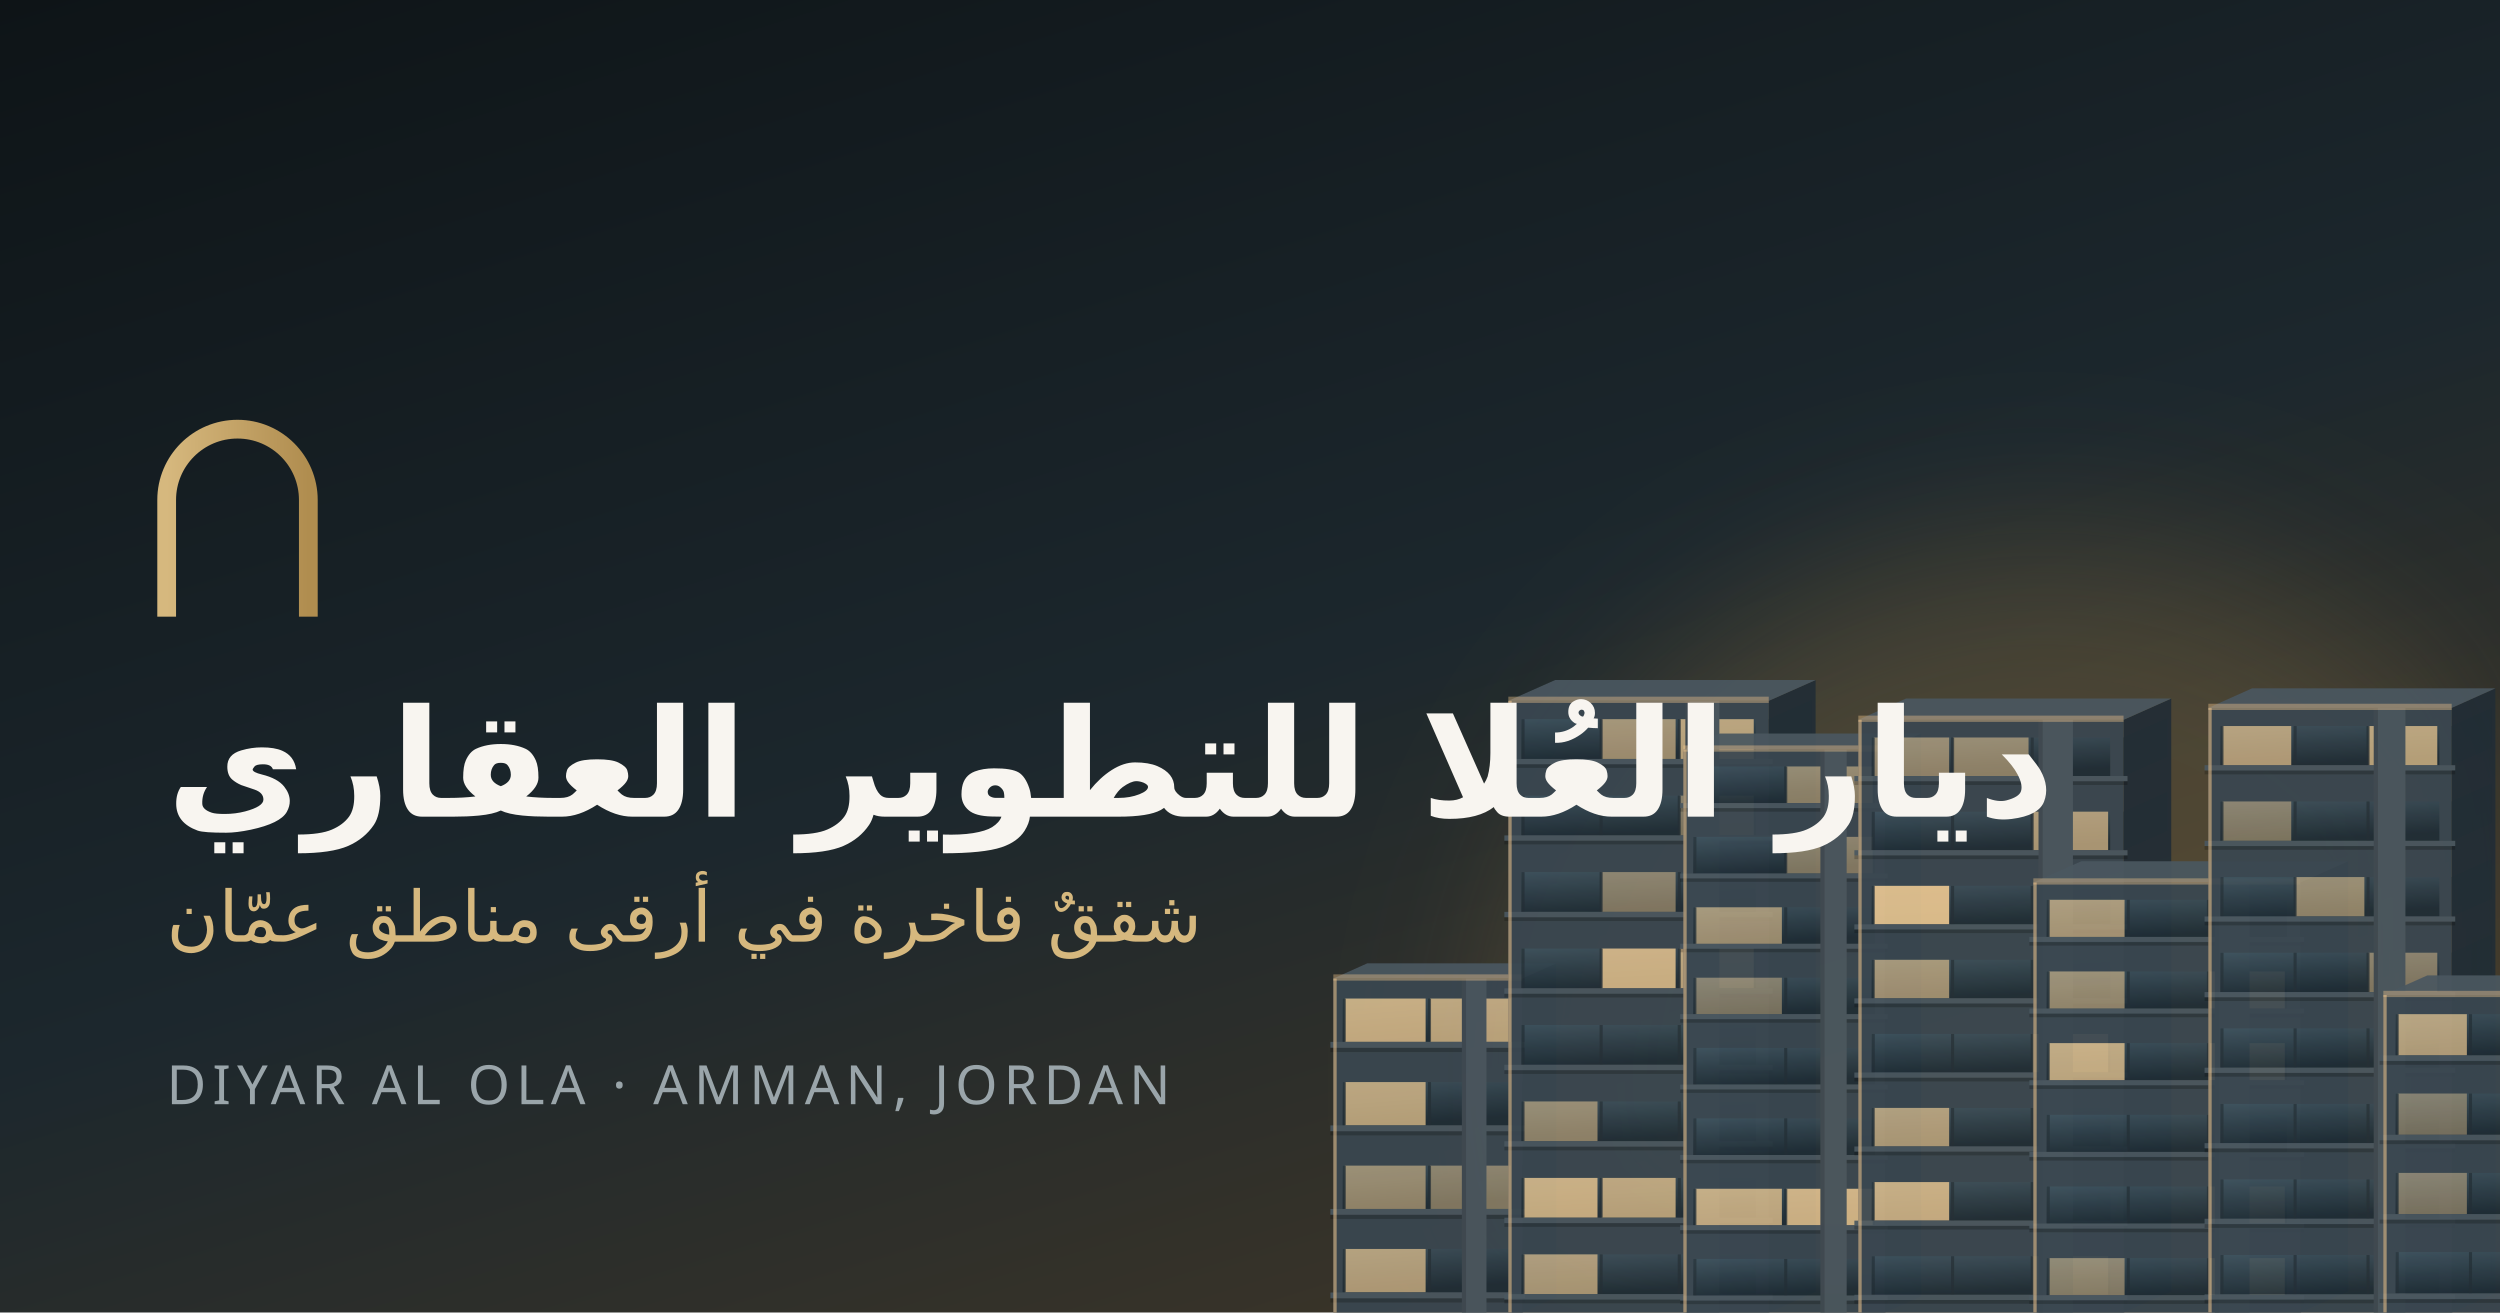
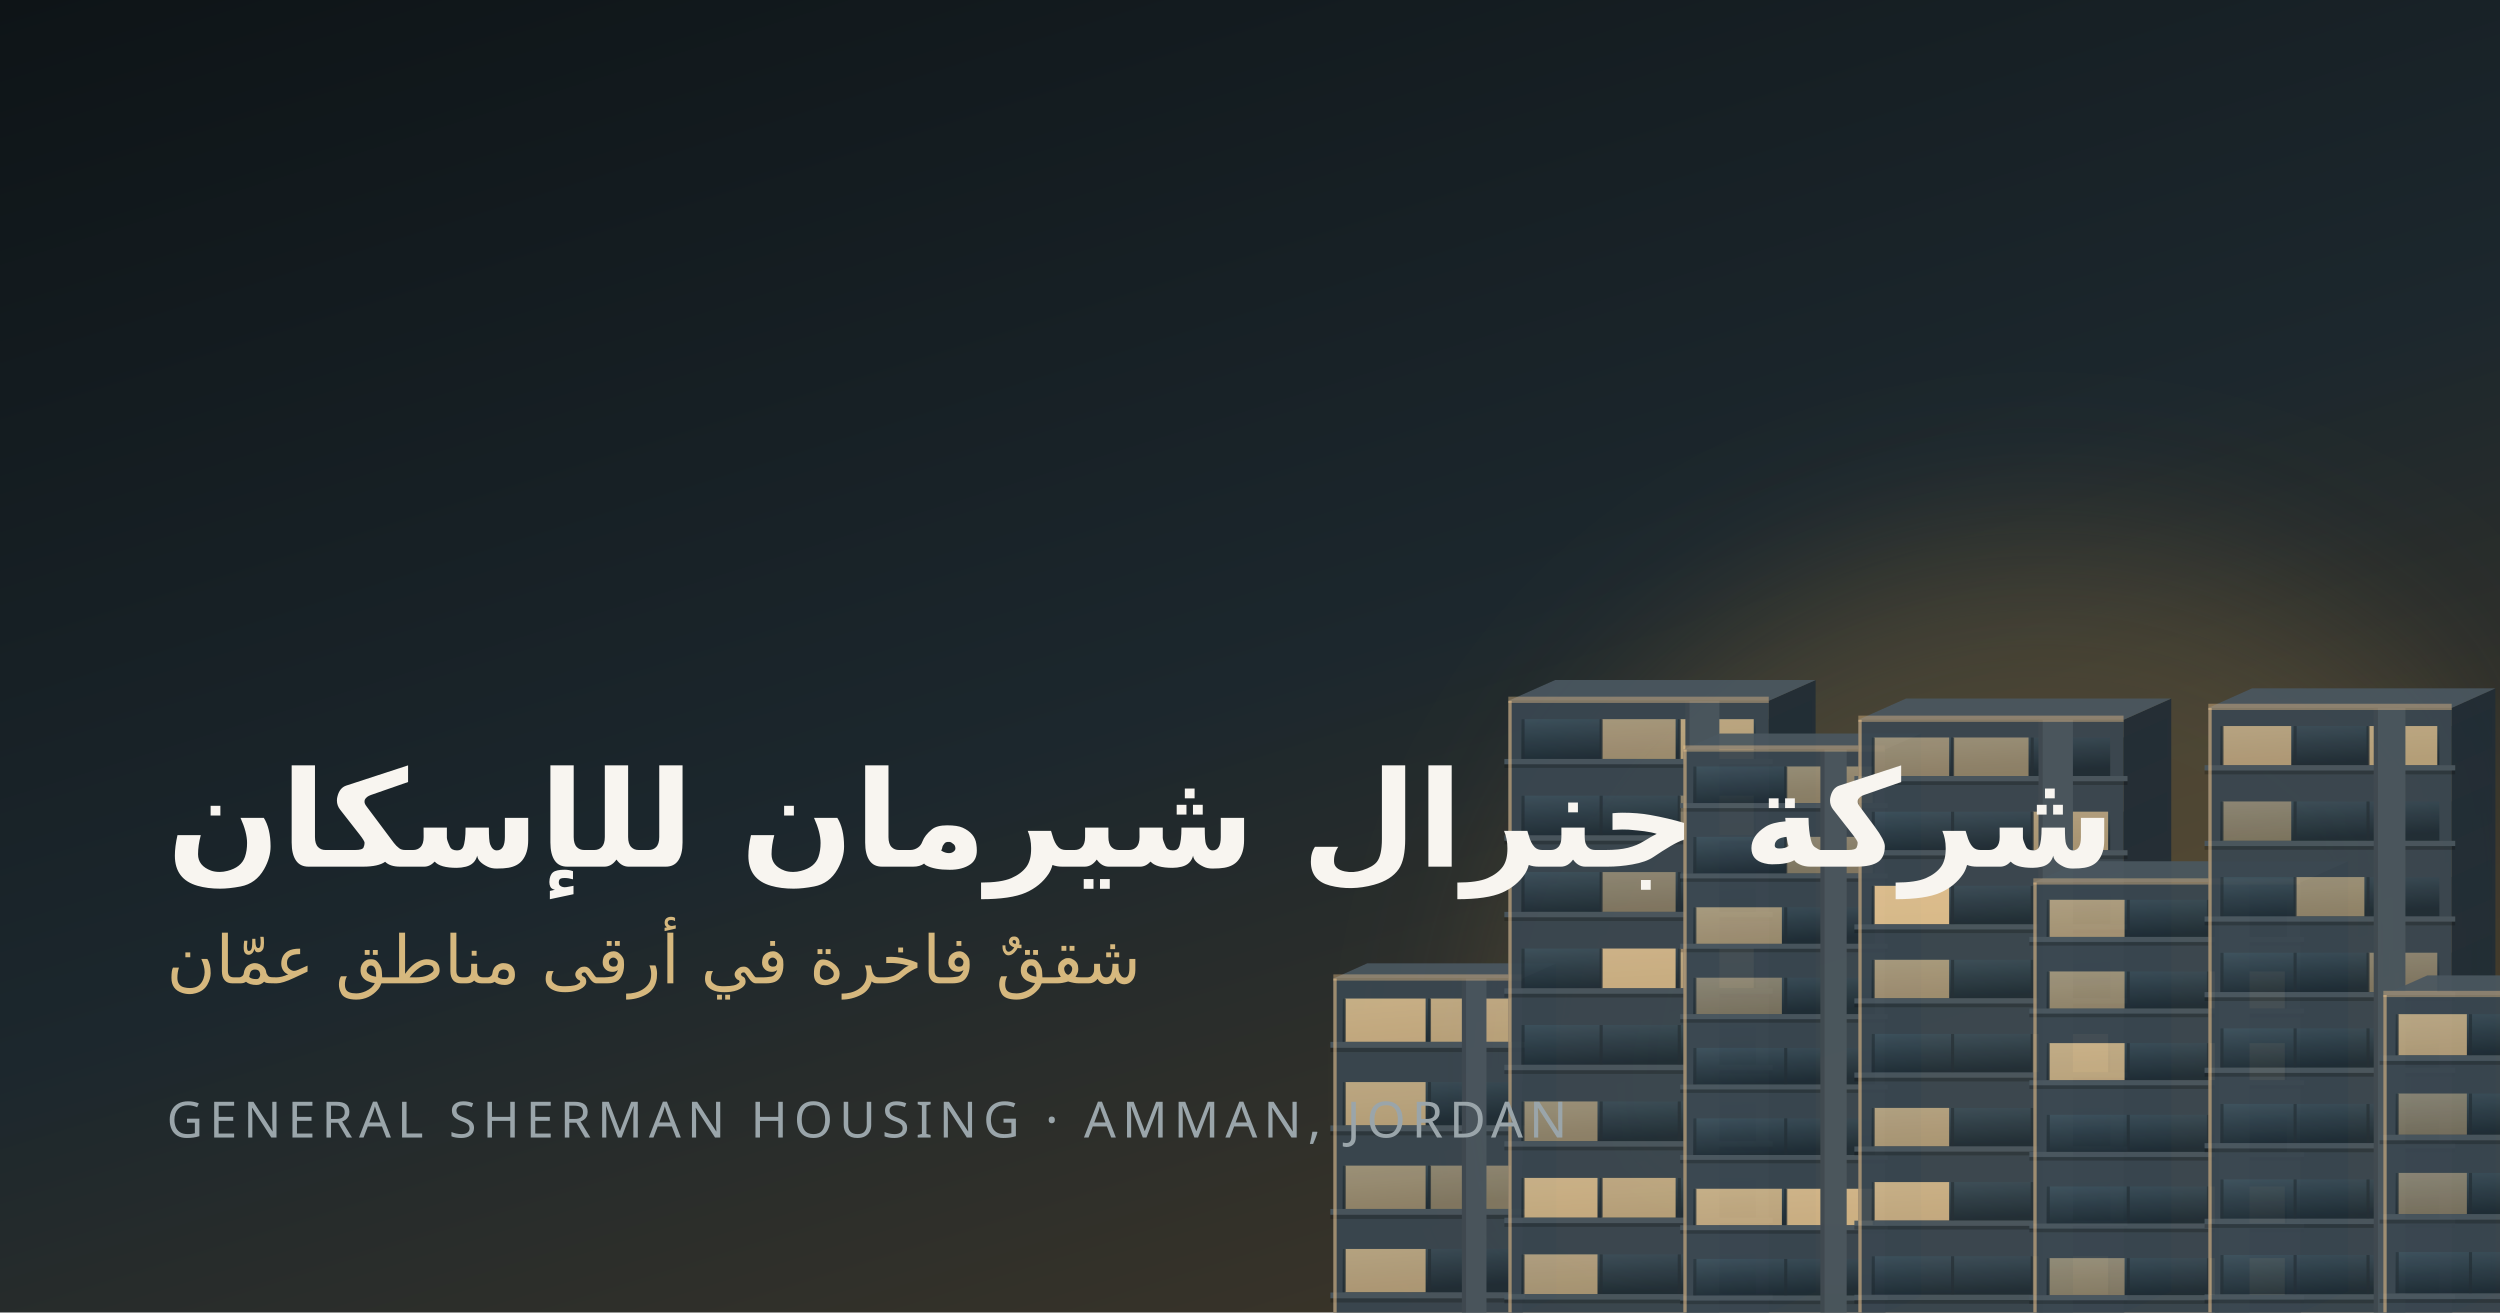
<svg xmlns="http://www.w3.org/2000/svg" viewBox="0 0 1200 630" width="1200" height="630">
  <defs>
    <linearGradient id="bg" x1="0" y1="0" x2="0.6" y2="1">
      <stop offset="0" stop-color="#0E1417" />
      <stop offset="0.6" stop-color="#1C272D" />
      <stop offset="1" stop-color="#3A3428" />
    </linearGradient>
-     <linearGradient id="br" x1="0" y1="0" x2="1" y2="0">
-       <stop offset="0" stop-color="#D6B87E" />
-       <stop offset="1" stop-color="#B08D4F" />
+     <linearGradient id="glass" x1="0" y1="0" x2="0.3" y2="1">
+       <stop offset="0" stop-color="#3E525E" />
+       <stop offset="1" stop-color="#1E2C35" />
    </linearGradient>
    <filter id="soft" x="-30%" y="-30%" width="160%" height="160%">
      <feGaussianBlur stdDeviation="40" />
    </filter>
+     <filter id="grain" x="0" y="0" width="100%" height="100%">
+       <feTurbulence type="fractalNoise" baseFrequency="0.9" numOctaves="3" seed="7" />
+       <feColorMatrix type="saturate" values="0" />
+     </filter>
  </defs>
  <rect width="1200" height="630" fill="url(#bg)" />
  <circle cx="980" cy="520" r="260" fill="#B08D4F" opacity="0.25" filter="url(#soft)" />
-   <linearGradient id="glass" x1="0" y1="0" x2="0.3" y2="1">
-     <stop offset="0" stop-color="#3E525E" />
-     <stop offset="1" stop-color="#1E2C35" />
-   </linearGradient>
  <g opacity="0.92">
    <polygon points="730.7,469.7 747.0,462.4 747.0,622.7 730.7,630.0" fill="#222D35" />
    <polygon points="640.0,469.7 656.3,462.4 747.0,462.4 730.7,469.7" fill="#4A5760" />
    <rect x="640.0" y="469.7" width="90.7" height="160.3" fill="#3A4750" />
    <rect x="644.5" y="479.3" width="81.6" height="20.8" fill="url(#glass)" />
    <rect x="645.5" y="479.3" width="38.8" height="20.8" fill="#FFD79B" opacity="0.77" />
    <rect x="644.5" y="479.3" width="1.5" height="20.8" fill="#222D35" opacity="0.7" />
    <rect x="686.4" y="479.3" width="38.8" height="20.8" fill="#FFD79B" opacity="0.73" />
    <rect x="685.4" y="479.3" width="1.5" height="20.8" fill="#222D35" opacity="0.7" />
    <polygon points="730.7,479.3 745.7,472.6 745.7,493.5 730.7,500.1" fill="#1E2C35" opacity="0.85" />
    <rect x="638.6" y="500.1" width="93.4" height="2.8" fill="#4A5760" />
    <rect x="638.6" y="503.0" width="93.4" height="2.0" fill="#000" opacity="0.22" />
    <rect x="644.5" y="519.4" width="81.6" height="20.8" fill="url(#glass)" />
    <rect x="645.5" y="519.4" width="38.8" height="20.8" fill="#FFD79B" opacity="0.71" />
    <rect x="644.5" y="519.4" width="1.5" height="20.8" fill="#222D35" opacity="0.7" />
    <rect x="685.4" y="519.4" width="1.5" height="20.8" fill="#222D35" opacity="0.7" />
    <polygon points="730.7,519.4 745.7,512.7 745.7,533.5 730.7,540.2" fill="#1E2C35" opacity="0.85" />
    <rect x="638.6" y="540.2" width="93.4" height="2.8" fill="#4A5760" />
    <rect x="638.6" y="543.0" width="93.4" height="2.0" fill="#000" opacity="0.22" />
    <rect x="644.5" y="559.5" width="81.6" height="20.8" fill="url(#glass)" />
    <rect x="645.5" y="559.5" width="38.8" height="20.8" fill="#FFD79B" opacity="0.53" />
    <rect x="644.5" y="559.5" width="1.5" height="20.8" fill="#222D35" opacity="0.7" />
    <rect x="686.4" y="559.5" width="38.8" height="20.8" fill="#FFD79B" opacity="0.46" />
    <rect x="685.4" y="559.5" width="1.5" height="20.8" fill="#222D35" opacity="0.7" />
    <polygon points="730.7,559.5 745.7,552.8 745.7,573.6 730.7,580.3" fill="#1E2C35" opacity="0.85" />
    <rect x="638.6" y="580.3" width="93.4" height="2.8" fill="#4A5760" />
    <rect x="638.6" y="583.1" width="93.4" height="2.0" fill="#000" opacity="0.22" />
    <rect x="644.5" y="599.5" width="81.6" height="20.8" fill="url(#glass)" />
    <rect x="645.5" y="599.5" width="38.8" height="20.8" fill="#FFD79B" opacity="0.67" />
    <rect x="644.5" y="599.5" width="1.5" height="20.8" fill="#222D35" opacity="0.7" />
    <rect x="685.4" y="599.5" width="1.5" height="20.8" fill="#222D35" opacity="0.7" />
    <polygon points="730.7,599.5 745.7,592.9 745.7,613.7 730.7,620.4" fill="#1E2C35" opacity="0.85" />
    <rect x="638.6" y="620.4" width="93.4" height="2.8" fill="#4A5760" />
    <rect x="638.6" y="623.2" width="93.4" height="2.0" fill="#000" opacity="0.22" />
    <rect x="701.7" y="469.7" width="11.8" height="160.3" fill="#4A5760" />
    <rect x="701.7" y="469.7" width="2" height="160.3" fill="#000" opacity="0.15" />
    <rect x="640.0" y="469.7" width="1.6" height="160.3" fill="#FFCF92" opacity="0.55" />
    <rect x="640.0" y="467.7" width="90.7" height="3" fill="#FFCF92" opacity="0.4" />
  </g>
  <g opacity="0.92">
    <polygon points="849.0,336.4 871.5,326.4 871.5,620.0 849.0,630.0" fill="#222D35" />
    <polygon points="724.0,336.4 746.5,326.4 871.5,326.4 849.0,336.4" fill="#4A5760" />
    <rect x="724.0" y="336.4" width="125.0" height="293.6" fill="#3A4750" />
    <rect x="730.3" y="345.2" width="112.5" height="19.1" fill="url(#glass)" />
    <rect x="730.3" y="345.2" width="1.5" height="19.1" fill="#222D35" opacity="0.7" />
    <rect x="768.8" y="345.2" width="35.5" height="19.1" fill="#FFD79B" opacity="0.59" />
    <rect x="767.8" y="345.2" width="1.5" height="19.1" fill="#222D35" opacity="0.7" />
    <rect x="806.3" y="345.2" width="35.5" height="19.1" fill="#FFD79B" opacity="0.71" />
    <rect x="805.3" y="345.2" width="1.5" height="19.1" fill="#222D35" opacity="0.7" />
    <polygon points="849.0,345.2 869.7,336.0 869.7,355.1 849.0,364.3" fill="#1E2C35" opacity="0.85" />
    <rect x="722.1" y="364.3" width="128.8" height="2.6" fill="#4A5760" />
    <rect x="722.1" y="366.8" width="128.8" height="1.8" fill="#000" opacity="0.22" />
    <rect x="730.3" y="381.9" width="112.5" height="19.1" fill="url(#glass)" />
    <rect x="730.3" y="381.9" width="1.5" height="19.1" fill="#222D35" opacity="0.7" />
    <rect x="767.8" y="381.9" width="1.5" height="19.1" fill="#222D35" opacity="0.7" />
    <rect x="806.3" y="381.9" width="35.5" height="19.1" fill="#FFD79B" opacity="0.43" />
    <rect x="805.3" y="381.9" width="1.5" height="19.1" fill="#222D35" opacity="0.7" />
    <polygon points="849.0,381.9 869.7,372.7 869.7,391.8 849.0,401.0" fill="#1E2C35" opacity="0.85" />
    <rect x="722.1" y="401.0" width="128.8" height="2.6" fill="#4A5760" />
    <rect x="722.1" y="403.5" width="128.8" height="1.8" fill="#000" opacity="0.22" />
    <rect x="730.3" y="418.6" width="112.5" height="19.1" fill="url(#glass)" />
    <rect x="730.3" y="418.6" width="1.5" height="19.1" fill="#222D35" opacity="0.7" />
    <rect x="768.8" y="418.6" width="35.5" height="19.1" fill="#FFD79B" opacity="0.45" />
    <rect x="767.8" y="418.6" width="1.5" height="19.1" fill="#222D35" opacity="0.7" />
    <rect x="805.3" y="418.6" width="1.5" height="19.1" fill="#222D35" opacity="0.7" />
    <polygon points="849.0,418.6 869.7,409.4 869.7,428.5 849.0,437.7" fill="#1E2C35" opacity="0.85" />
    <rect x="722.1" y="437.7" width="128.8" height="2.6" fill="#4A5760" />
    <rect x="722.1" y="440.3" width="128.8" height="1.8" fill="#000" opacity="0.22" />
    <rect x="730.3" y="455.3" width="112.5" height="19.1" fill="url(#glass)" />
    <rect x="730.3" y="455.3" width="1.5" height="19.1" fill="#222D35" opacity="0.7" />
    <rect x="768.8" y="455.3" width="35.5" height="19.1" fill="#FFD79B" opacity="0.80" />
    <rect x="767.8" y="455.3" width="1.5" height="19.1" fill="#222D35" opacity="0.7" />
    <rect x="806.3" y="455.3" width="35.5" height="19.1" fill="#FFD79B" opacity="0.71" />
    <rect x="805.3" y="455.3" width="1.5" height="19.1" fill="#222D35" opacity="0.7" />
    <polygon points="849.0,455.3 869.7,446.1 869.7,465.2 849.0,474.4" fill="#1E2C35" opacity="0.85" />
    <rect x="722.1" y="474.4" width="128.8" height="2.6" fill="#4A5760" />
    <rect x="722.1" y="477.0" width="128.8" height="1.8" fill="#000" opacity="0.22" />
    <rect x="730.3" y="492.0" width="112.5" height="19.1" fill="url(#glass)" />
    <rect x="730.3" y="492.0" width="1.5" height="19.1" fill="#222D35" opacity="0.7" />
    <rect x="767.8" y="492.0" width="1.5" height="19.1" fill="#222D35" opacity="0.7" />
    <rect x="805.3" y="492.0" width="1.5" height="19.1" fill="#222D35" opacity="0.7" />
    <polygon points="849.0,492.0 869.7,482.8 869.7,501.9 849.0,511.1" fill="#1E2C35" opacity="0.85" />
    <rect x="722.1" y="511.1" width="128.8" height="2.6" fill="#4A5760" />
    <rect x="722.1" y="513.7" width="128.8" height="1.8" fill="#000" opacity="0.22" />
    <rect x="730.3" y="528.7" width="112.5" height="19.1" fill="url(#glass)" />
    <rect x="731.3" y="528.7" width="35.5" height="19.1" fill="#FFD79B" opacity="0.51" />
    <rect x="730.3" y="528.7" width="1.5" height="19.1" fill="#222D35" opacity="0.7" />
    <rect x="767.8" y="528.7" width="1.5" height="19.1" fill="#222D35" opacity="0.7" />
    <rect x="805.3" y="528.7" width="1.5" height="19.1" fill="#222D35" opacity="0.7" />
    <polygon points="849.0,528.7 869.7,519.5 869.7,538.6 849.0,547.8" fill="#1E2C35" opacity="0.85" />
    <rect x="722.1" y="547.8" width="128.8" height="2.6" fill="#4A5760" />
    <rect x="722.1" y="550.4" width="128.8" height="1.8" fill="#000" opacity="0.22" />
    <rect x="730.3" y="565.4" width="112.5" height="19.1" fill="url(#glass)" />
    <rect x="731.3" y="565.4" width="35.5" height="19.1" fill="#FFD79B" opacity="0.78" />
    <rect x="730.3" y="565.4" width="1.5" height="19.1" fill="#222D35" opacity="0.7" />
    <rect x="768.8" y="565.4" width="35.5" height="19.1" fill="#FFD79B" opacity="0.71" />
    <rect x="767.8" y="565.4" width="1.5" height="19.1" fill="#222D35" opacity="0.7" />
    <rect x="805.3" y="565.4" width="1.5" height="19.1" fill="#222D35" opacity="0.7" />
    <polygon points="849.0,565.4 869.7,556.2 869.7,575.3 849.0,584.5" fill="#1E2C35" opacity="0.85" />
    <rect x="722.1" y="584.5" width="128.8" height="2.6" fill="#4A5760" />
    <rect x="722.1" y="587.1" width="128.8" height="1.8" fill="#000" opacity="0.22" />
    <rect x="730.3" y="602.1" width="112.5" height="19.1" fill="url(#glass)" />
    <rect x="731.3" y="602.1" width="35.5" height="19.1" fill="#FFD79B" opacity="0.64" />
    <rect x="730.3" y="602.1" width="1.5" height="19.1" fill="#222D35" opacity="0.7" />
    <rect x="767.8" y="602.1" width="1.5" height="19.1" fill="#222D35" opacity="0.7" />
    <rect x="805.3" y="602.1" width="1.5" height="19.1" fill="#222D35" opacity="0.7" />
    <polygon points="849.0,602.1 869.7,592.9 869.7,612.0 849.0,621.2" fill="#1E2C35" opacity="0.85" />
    <rect x="722.1" y="621.2" width="128.8" height="2.6" fill="#4A5760" />
    <rect x="722.1" y="623.8" width="128.8" height="1.8" fill="#000" opacity="0.22" />
    <rect x="809.0" y="336.4" width="16.3" height="293.6" fill="#4A5760" />
    <rect x="809.0" y="336.4" width="2" height="293.6" fill="#000" opacity="0.15" />
    <rect x="724.0" y="336.4" width="1.6" height="293.6" fill="#FFCF92" opacity="0.55" />
    <rect x="724.0" y="334.4" width="125.0" height="3" fill="#FFCF92" opacity="0.4" />
  </g>
  <g opacity="0.92">
    <polygon points="904.7,359.8 922.1,352.1 922.1,622.3 904.7,630.0" fill="#222D35" />
    <polygon points="808.0,359.8 825.4,352.1 922.1,352.1 904.7,359.8" fill="#4A5760" />
    <rect x="808.0" y="359.8" width="96.7" height="270.2" fill="#3A4750" />
    <rect x="812.8" y="367.9" width="87.1" height="17.6" fill="url(#glass)" />
    <rect x="812.8" y="367.9" width="1.5" height="17.6" fill="#222D35" opacity="0.7" />
    <rect x="857.4" y="367.9" width="41.5" height="17.6" fill="#FFD79B" opacity="0.51" />
    <rect x="856.4" y="367.9" width="1.5" height="17.6" fill="#222D35" opacity="0.7" />
    <polygon points="904.7,367.9 920.7,360.8 920.7,378.4 904.7,385.5" fill="#1E2C35" opacity="0.85" />
    <rect x="806.5" y="385.5" width="99.6" height="2.4" fill="#4A5760" />
    <rect x="806.5" y="387.9" width="99.6" height="1.7" fill="#000" opacity="0.22" />
    <rect x="812.8" y="401.7" width="87.1" height="17.6" fill="url(#glass)" />
    <rect x="812.8" y="401.7" width="1.5" height="17.6" fill="#222D35" opacity="0.7" />
    <rect x="857.4" y="401.7" width="41.5" height="17.6" fill="#FFD79B" opacity="0.46" />
    <rect x="856.4" y="401.7" width="1.5" height="17.6" fill="#222D35" opacity="0.7" />
    <polygon points="904.7,401.7 920.7,394.6 920.7,412.2 904.7,419.3" fill="#1E2C35" opacity="0.85" />
    <rect x="806.5" y="419.3" width="99.6" height="2.4" fill="#4A5760" />
    <rect x="806.5" y="421.6" width="99.6" height="1.7" fill="#000" opacity="0.22" />
    <rect x="812.8" y="435.5" width="87.1" height="17.6" fill="url(#glass)" />
    <rect x="813.8" y="435.5" width="41.5" height="17.6" fill="#FFD79B" opacity="0.58" />
    <rect x="812.8" y="435.5" width="1.5" height="17.6" fill="#222D35" opacity="0.7" />
    <rect x="856.4" y="435.5" width="1.5" height="17.6" fill="#222D35" opacity="0.7" />
    <polygon points="904.7,435.5 920.7,428.4 920.7,445.9 904.7,453.0" fill="#1E2C35" opacity="0.85" />
    <rect x="806.5" y="453.0" width="99.6" height="2.4" fill="#4A5760" />
    <rect x="806.5" y="455.4" width="99.6" height="1.7" fill="#000" opacity="0.22" />
    <rect x="812.8" y="469.3" width="87.1" height="17.6" fill="url(#glass)" />
    <rect x="813.8" y="469.3" width="41.5" height="17.6" fill="#FFD79B" opacity="0.42" />
    <rect x="812.8" y="469.3" width="1.5" height="17.6" fill="#222D35" opacity="0.7" />
    <rect x="856.4" y="469.3" width="1.5" height="17.6" fill="#222D35" opacity="0.7" />
    <polygon points="904.7,469.3 920.7,462.1 920.7,479.7 904.7,486.8" fill="#1E2C35" opacity="0.85" />
    <rect x="806.5" y="486.8" width="99.6" height="2.4" fill="#4A5760" />
    <rect x="806.5" y="489.2" width="99.6" height="1.7" fill="#000" opacity="0.22" />
    <rect x="812.8" y="503.0" width="87.1" height="17.6" fill="url(#glass)" />
    <rect x="812.8" y="503.0" width="1.5" height="17.6" fill="#222D35" opacity="0.7" />
    <rect x="856.4" y="503.0" width="1.5" height="17.6" fill="#222D35" opacity="0.7" />
    <polygon points="904.7,503.0 920.7,495.9 920.7,513.5 904.7,520.6" fill="#1E2C35" opacity="0.85" />
    <rect x="806.5" y="520.6" width="99.6" height="2.4" fill="#4A5760" />
    <rect x="806.5" y="522.9" width="99.6" height="1.7" fill="#000" opacity="0.22" />
    <rect x="812.8" y="536.8" width="87.1" height="17.6" fill="url(#glass)" />
    <rect x="812.8" y="536.8" width="1.5" height="17.6" fill="#222D35" opacity="0.7" />
    <rect x="856.4" y="536.8" width="1.5" height="17.6" fill="#222D35" opacity="0.7" />
    <polygon points="904.7,536.8 920.7,529.7 920.7,547.2 904.7,554.4" fill="#1E2C35" opacity="0.85" />
    <rect x="806.5" y="554.4" width="99.6" height="2.4" fill="#4A5760" />
    <rect x="806.5" y="556.7" width="99.6" height="1.7" fill="#000" opacity="0.22" />
    <rect x="812.8" y="570.6" width="87.1" height="17.6" fill="url(#glass)" />
    <rect x="813.8" y="570.6" width="41.5" height="17.6" fill="#FFD79B" opacity="0.75" />
    <rect x="812.8" y="570.6" width="1.5" height="17.6" fill="#222D35" opacity="0.7" />
    <rect x="857.4" y="570.6" width="41.5" height="17.6" fill="#FFD79B" opacity="0.82" />
    <rect x="856.4" y="570.6" width="1.5" height="17.6" fill="#222D35" opacity="0.7" />
    <polygon points="904.7,570.6 920.7,563.4 920.7,581.0 904.7,588.1" fill="#1E2C35" opacity="0.85" />
    <rect x="806.5" y="588.1" width="99.6" height="2.4" fill="#4A5760" />
    <rect x="806.5" y="590.5" width="99.6" height="1.7" fill="#000" opacity="0.22" />
    <rect x="812.8" y="604.3" width="87.1" height="17.6" fill="url(#glass)" />
    <rect x="812.8" y="604.3" width="1.5" height="17.6" fill="#222D35" opacity="0.7" />
    <rect x="856.4" y="604.3" width="1.5" height="17.6" fill="#222D35" opacity="0.7" />
    <polygon points="904.7,604.3 920.7,597.2 920.7,614.8 904.7,621.9" fill="#1E2C35" opacity="0.85" />
    <rect x="806.5" y="621.9" width="99.6" height="2.4" fill="#4A5760" />
    <rect x="806.5" y="624.3" width="99.6" height="1.7" fill="#000" opacity="0.22" />
    <rect x="873.8" y="359.8" width="12.6" height="270.2" fill="#4A5760" />
    <rect x="873.8" y="359.8" width="2" height="270.2" fill="#000" opacity="0.15" />
    <rect x="808.0" y="359.8" width="1.6" height="270.2" fill="#FFCF92" opacity="0.55" />
    <rect x="808.0" y="357.8" width="96.7" height="3" fill="#FFCF92" opacity="0.4" />
  </g>
  <g opacity="0.92">
    <polygon points="1019.3,345.5 1042.2,335.3 1042.2,619.8 1019.3,630.0" fill="#222D35" />
    <polygon points="892.0,345.5 914.9,335.3 1042.2,335.3 1019.3,345.5" fill="#4A5760" />
    <rect x="892.0" y="345.5" width="127.3" height="284.5" fill="#3A4750" />
    <rect x="898.4" y="354.0" width="114.5" height="18.5" fill="url(#glass)" />
    <rect x="899.4" y="354.0" width="36.2" height="18.5" fill="#FFD79B" opacity="0.52" />
    <rect x="898.4" y="354.0" width="1.5" height="18.5" fill="#222D35" opacity="0.7" />
    <rect x="937.5" y="354.0" width="36.2" height="18.5" fill="#FFD79B" opacity="0.51" />
    <rect x="936.5" y="354.0" width="1.5" height="18.5" fill="#222D35" opacity="0.7" />
    <rect x="974.7" y="354.0" width="1.5" height="18.5" fill="#222D35" opacity="0.7" />
    <polygon points="1019.3,354.0 1040.3,344.7 1040.3,363.2 1019.3,372.5" fill="#1E2C35" opacity="0.85" />
    <rect x="890.1" y="372.5" width="131.1" height="2.5" fill="#4A5760" />
    <rect x="890.1" y="375.0" width="131.1" height="1.8" fill="#000" opacity="0.22" />
    <rect x="898.4" y="389.6" width="114.5" height="18.5" fill="url(#glass)" />
    <rect x="898.4" y="389.6" width="1.5" height="18.5" fill="#222D35" opacity="0.7" />
    <rect x="936.5" y="389.6" width="1.5" height="18.5" fill="#222D35" opacity="0.7" />
    <rect x="975.7" y="389.6" width="36.2" height="18.5" fill="#FFD79B" opacity="0.65" />
    <rect x="974.7" y="389.6" width="1.5" height="18.5" fill="#222D35" opacity="0.7" />
    <polygon points="1019.3,389.6 1040.3,380.2 1040.3,398.7 1019.3,408.1" fill="#1E2C35" opacity="0.85" />
    <rect x="890.1" y="408.1" width="131.1" height="2.5" fill="#4A5760" />
    <rect x="890.1" y="410.6" width="131.1" height="1.8" fill="#000" opacity="0.22" />
    <rect x="898.4" y="425.2" width="114.5" height="18.5" fill="url(#glass)" />
    <rect x="899.4" y="425.2" width="36.2" height="18.5" fill="#FFD79B" opacity="0.88" />
    <rect x="898.4" y="425.2" width="1.5" height="18.5" fill="#222D35" opacity="0.7" />
    <rect x="936.5" y="425.2" width="1.5" height="18.5" fill="#222D35" opacity="0.7" />
    <rect x="974.7" y="425.2" width="1.5" height="18.5" fill="#222D35" opacity="0.7" />
    <polygon points="1019.3,425.2 1040.3,415.8 1040.3,434.3 1019.3,443.7" fill="#1E2C35" opacity="0.85" />
    <rect x="890.1" y="443.7" width="131.1" height="2.5" fill="#4A5760" />
    <rect x="890.1" y="446.1" width="131.1" height="1.8" fill="#000" opacity="0.22" />
    <rect x="898.4" y="460.7" width="114.5" height="18.5" fill="url(#glass)" />
    <rect x="899.4" y="460.7" width="36.2" height="18.5" fill="#FFD79B" opacity="0.59" />
    <rect x="898.4" y="460.7" width="1.5" height="18.5" fill="#222D35" opacity="0.7" />
    <rect x="936.5" y="460.7" width="1.5" height="18.5" fill="#222D35" opacity="0.7" />
    <rect x="974.7" y="460.7" width="1.5" height="18.5" fill="#222D35" opacity="0.7" />
    <polygon points="1019.3,460.7 1040.3,451.4 1040.3,469.8 1019.3,479.2" fill="#1E2C35" opacity="0.85" />
    <rect x="890.1" y="479.2" width="131.1" height="2.5" fill="#4A5760" />
    <rect x="890.1" y="481.7" width="131.1" height="1.8" fill="#000" opacity="0.22" />
    <rect x="898.4" y="496.3" width="114.5" height="18.5" fill="url(#glass)" />
    <rect x="898.4" y="496.3" width="1.5" height="18.5" fill="#222D35" opacity="0.7" />
    <rect x="936.5" y="496.3" width="1.5" height="18.5" fill="#222D35" opacity="0.7" />
    <rect x="975.7" y="496.3" width="36.2" height="18.5" fill="#FFD79B" opacity="0.66" />
    <rect x="974.7" y="496.3" width="1.5" height="18.5" fill="#222D35" opacity="0.7" />
    <polygon points="1019.3,496.3 1040.3,486.9 1040.3,505.4 1019.3,514.8" fill="#1E2C35" opacity="0.85" />
    <rect x="890.1" y="514.8" width="131.1" height="2.5" fill="#4A5760" />
    <rect x="890.1" y="517.3" width="131.1" height="1.8" fill="#000" opacity="0.22" />
    <rect x="898.4" y="531.8" width="114.5" height="18.5" fill="url(#glass)" />
    <rect x="899.4" y="531.8" width="36.2" height="18.5" fill="#FFD79B" opacity="0.65" />
    <rect x="898.4" y="531.8" width="1.5" height="18.5" fill="#222D35" opacity="0.7" />
    <rect x="936.5" y="531.8" width="1.5" height="18.5" fill="#222D35" opacity="0.7" />
    <rect x="974.7" y="531.8" width="1.5" height="18.5" fill="#222D35" opacity="0.7" />
    <polygon points="1019.3,531.8 1040.3,522.5 1040.3,541.0 1019.3,550.3" fill="#1E2C35" opacity="0.85" />
    <rect x="890.1" y="550.3" width="131.1" height="2.5" fill="#4A5760" />
    <rect x="890.1" y="552.8" width="131.1" height="1.8" fill="#000" opacity="0.22" />
    <rect x="898.4" y="567.4" width="114.5" height="18.5" fill="url(#glass)" />
    <rect x="899.4" y="567.4" width="36.2" height="18.5" fill="#FFD79B" opacity="0.77" />
    <rect x="898.4" y="567.4" width="1.5" height="18.5" fill="#222D35" opacity="0.7" />
    <rect x="936.5" y="567.4" width="1.5" height="18.5" fill="#222D35" opacity="0.7" />
    <rect x="974.7" y="567.4" width="1.5" height="18.5" fill="#222D35" opacity="0.7" />
    <polygon points="1019.3,567.4 1040.3,558.0 1040.3,576.5 1019.3,585.9" fill="#1E2C35" opacity="0.85" />
    <rect x="890.1" y="585.9" width="131.1" height="2.5" fill="#4A5760" />
    <rect x="890.1" y="588.4" width="131.1" height="1.8" fill="#000" opacity="0.22" />
    <rect x="898.4" y="603.0" width="114.5" height="18.5" fill="url(#glass)" />
    <rect x="898.4" y="603.0" width="1.5" height="18.5" fill="#222D35" opacity="0.7" />
    <rect x="936.5" y="603.0" width="1.5" height="18.5" fill="#222D35" opacity="0.7" />
    <rect x="975.7" y="603.0" width="36.2" height="18.5" fill="#FFD79B" opacity="0.53" />
    <rect x="974.7" y="603.0" width="1.5" height="18.5" fill="#222D35" opacity="0.7" />
    <polygon points="1019.3,603.0 1040.3,593.6 1040.3,612.1 1019.3,621.5" fill="#1E2C35" opacity="0.85" />
    <rect x="890.1" y="621.5" width="131.1" height="2.5" fill="#4A5760" />
    <rect x="890.1" y="624.0" width="131.1" height="1.8" fill="#000" opacity="0.22" />
    <rect x="978.5" y="345.5" width="16.5" height="284.5" fill="#4A5760" />
    <rect x="978.5" y="345.5" width="2" height="284.5" fill="#000" opacity="0.15" />
    <rect x="892.0" y="345.5" width="1.6" height="284.5" fill="#FFCF92" opacity="0.55" />
    <rect x="892.0" y="343.5" width="127.3" height="3" fill="#FFCF92" opacity="0.4" />
  </g>
  <g opacity="0.92">
    <polygon points="1104.1,423.6 1127.1,413.4 1127.1,619.8 1104.1,630.0" fill="#222D35" />
    <polygon points="976.0,423.6 999.1,413.4 1127.1,413.4 1104.1,423.6" fill="#4A5760" />
    <rect x="976.0" y="423.6" width="128.1" height="206.4" fill="#3A4750" />
    <rect x="982.4" y="431.9" width="115.3" height="17.9" fill="url(#glass)" />
    <rect x="983.4" y="431.9" width="36.4" height="17.9" fill="#FFD79B" opacity="0.62" />
    <rect x="982.4" y="431.9" width="1.5" height="17.9" fill="#222D35" opacity="0.7" />
    <rect x="1020.8" y="431.9" width="1.5" height="17.9" fill="#222D35" opacity="0.7" />
    <rect x="1059.3" y="431.9" width="1.5" height="17.9" fill="#222D35" opacity="0.7" />
    <polygon points="1104.1,431.9 1125.3,422.4 1125.3,440.3 1104.1,449.7" fill="#1E2C35" opacity="0.85" />
    <rect x="974.1" y="449.7" width="131.9" height="2.4" fill="#4A5760" />
    <rect x="974.1" y="452.2" width="131.9" height="1.7" fill="#000" opacity="0.22" />
    <rect x="982.4" y="466.3" width="115.3" height="17.9" fill="url(#glass)" />
    <rect x="983.4" y="466.3" width="36.4" height="17.9" fill="#FFD79B" opacity="0.53" />
    <rect x="982.4" y="466.3" width="1.5" height="17.9" fill="#222D35" opacity="0.7" />
    <rect x="1020.8" y="466.3" width="1.5" height="17.9" fill="#222D35" opacity="0.7" />
    <rect x="1060.3" y="466.3" width="36.4" height="17.9" fill="#FFD79B" opacity="0.82" />
    <rect x="1059.3" y="466.3" width="1.5" height="17.9" fill="#222D35" opacity="0.7" />
    <polygon points="1104.1,466.3 1125.3,456.8 1125.3,474.7 1104.1,484.1" fill="#1E2C35" opacity="0.85" />
    <rect x="974.1" y="484.1" width="131.9" height="2.4" fill="#4A5760" />
    <rect x="974.1" y="486.6" width="131.9" height="1.7" fill="#000" opacity="0.22" />
    <rect x="982.4" y="500.7" width="115.3" height="17.9" fill="url(#glass)" />
    <rect x="983.4" y="500.7" width="36.4" height="17.9" fill="#FFD79B" opacity="0.73" />
    <rect x="982.4" y="500.7" width="1.5" height="17.9" fill="#222D35" opacity="0.7" />
    <rect x="1020.8" y="500.7" width="1.5" height="17.9" fill="#222D35" opacity="0.7" />
    <rect x="1060.3" y="500.7" width="36.4" height="17.9" fill="#FFD79B" opacity="0.90" />
    <rect x="1059.3" y="500.7" width="1.5" height="17.9" fill="#222D35" opacity="0.7" />
    <polygon points="1104.1,500.7 1125.3,491.2 1125.3,509.1 1104.1,518.5" fill="#1E2C35" opacity="0.85" />
    <rect x="974.1" y="518.5" width="131.9" height="2.4" fill="#4A5760" />
    <rect x="974.1" y="521.0" width="131.9" height="1.7" fill="#000" opacity="0.22" />
    <rect x="982.4" y="535.1" width="115.3" height="17.9" fill="url(#glass)" />
    <rect x="982.4" y="535.1" width="1.5" height="17.9" fill="#222D35" opacity="0.7" />
    <rect x="1020.8" y="535.1" width="1.5" height="17.9" fill="#222D35" opacity="0.7" />
    <rect x="1059.3" y="535.1" width="1.5" height="17.9" fill="#222D35" opacity="0.7" />
    <polygon points="1104.1,535.1 1125.3,525.6 1125.3,543.5 1104.1,552.9" fill="#1E2C35" opacity="0.85" />
    <rect x="974.1" y="552.9" width="131.9" height="2.4" fill="#4A5760" />
    <rect x="974.1" y="555.4" width="131.9" height="1.7" fill="#000" opacity="0.22" />
    <rect x="982.4" y="569.5" width="115.3" height="17.9" fill="url(#glass)" />
    <rect x="982.4" y="569.5" width="1.5" height="17.9" fill="#222D35" opacity="0.7" />
    <rect x="1020.8" y="569.5" width="1.5" height="17.9" fill="#222D35" opacity="0.7" />
    <rect x="1060.3" y="569.5" width="36.4" height="17.9" fill="#FFD79B" opacity="0.60" />
    <rect x="1059.3" y="569.5" width="1.5" height="17.9" fill="#222D35" opacity="0.7" />
    <polygon points="1104.1,569.5 1125.3,560.0 1125.3,577.9 1104.1,587.3" fill="#1E2C35" opacity="0.85" />
    <rect x="974.1" y="587.3" width="131.9" height="2.4" fill="#4A5760" />
    <rect x="974.1" y="589.8" width="131.9" height="1.7" fill="#000" opacity="0.22" />
    <rect x="982.4" y="603.9" width="115.3" height="17.9" fill="url(#glass)" />
    <rect x="983.4" y="603.9" width="36.4" height="17.9" fill="#FFD79B" opacity="0.46" />
    <rect x="982.4" y="603.9" width="1.5" height="17.9" fill="#222D35" opacity="0.7" />
    <rect x="1020.8" y="603.9" width="1.5" height="17.9" fill="#222D35" opacity="0.7" />
    <rect x="1060.3" y="603.9" width="36.4" height="17.9" fill="#FFD79B" opacity="0.89" />
    <rect x="1059.3" y="603.9" width="1.5" height="17.9" fill="#222D35" opacity="0.7" />
    <polygon points="1104.1,603.9 1125.3,594.4 1125.3,612.3 1104.1,621.7" fill="#1E2C35" opacity="0.85" />
    <rect x="974.1" y="621.7" width="131.9" height="2.4" fill="#4A5760" />
    <rect x="974.1" y="624.2" width="131.9" height="1.7" fill="#000" opacity="0.22" />
    <rect x="1063.1" y="423.6" width="16.7" height="206.4" fill="#4A5760" />
    <rect x="1063.1" y="423.6" width="2" height="206.4" fill="#000" opacity="0.15" />
    <rect x="976.0" y="423.6" width="1.6" height="206.4" fill="#FFCF92" opacity="0.55" />
    <rect x="976.0" y="421.6" width="128.1" height="3" fill="#FFCF92" opacity="0.4" />
  </g>
  <g opacity="0.92">
    <polygon points="1176.8,339.8 1197.8,330.4 1197.8,620.7 1176.8,630.0" fill="#222D35" />
    <polygon points="1060.0,339.8 1081.0,330.4 1197.8,330.4 1176.8,339.8" fill="#4A5760" />
    <rect x="1060.0" y="339.8" width="116.8" height="290.2" fill="#3A4750" />
    <rect x="1065.8" y="348.5" width="105.1" height="18.9" fill="url(#glass)" />
    <rect x="1066.8" y="348.5" width="33.0" height="18.9" fill="#FFD79B" opacity="0.67" />
    <rect x="1065.8" y="348.5" width="1.5" height="18.9" fill="#222D35" opacity="0.7" />
    <rect x="1100.9" y="348.5" width="1.5" height="18.9" fill="#222D35" opacity="0.7" />
    <rect x="1136.9" y="348.5" width="33.0" height="18.9" fill="#FFD79B" opacity="0.71" />
    <rect x="1135.9" y="348.5" width="1.5" height="18.9" fill="#222D35" opacity="0.7" />
    <polygon points="1176.8,348.5 1196.1,339.9 1196.1,358.7 1176.8,367.3" fill="#1E2C35" opacity="0.85" />
    <rect x="1058.2" y="367.3" width="120.3" height="2.5" fill="#4A5760" />
    <rect x="1058.2" y="369.9" width="120.3" height="1.8" fill="#000" opacity="0.22" />
    <rect x="1065.8" y="384.7" width="105.1" height="18.9" fill="url(#glass)" />
    <rect x="1066.8" y="384.7" width="33.0" height="18.9" fill="#FFD79B" opacity="0.43" />
    <rect x="1065.8" y="384.7" width="1.5" height="18.9" fill="#222D35" opacity="0.7" />
    <rect x="1100.9" y="384.7" width="1.5" height="18.9" fill="#222D35" opacity="0.7" />
    <rect x="1135.9" y="384.7" width="1.5" height="18.9" fill="#222D35" opacity="0.7" />
    <polygon points="1176.8,384.7 1196.1,376.1 1196.1,395.0 1176.8,403.6" fill="#1E2C35" opacity="0.85" />
    <rect x="1058.2" y="403.6" width="120.3" height="2.5" fill="#4A5760" />
    <rect x="1058.2" y="406.1" width="120.3" height="1.8" fill="#000" opacity="0.22" />
    <rect x="1065.8" y="421.0" width="105.1" height="18.9" fill="url(#glass)" />
    <rect x="1065.8" y="421.0" width="1.5" height="18.9" fill="#222D35" opacity="0.7" />
    <rect x="1101.9" y="421.0" width="33.0" height="18.9" fill="#FFD79B" opacity="0.53" />
    <rect x="1100.9" y="421.0" width="1.5" height="18.9" fill="#222D35" opacity="0.7" />
    <rect x="1135.9" y="421.0" width="1.5" height="18.9" fill="#222D35" opacity="0.7" />
    <polygon points="1176.8,421.0 1196.1,412.4 1196.1,431.3 1176.8,439.9" fill="#1E2C35" opacity="0.85" />
    <rect x="1058.2" y="439.9" width="120.3" height="2.5" fill="#4A5760" />
    <rect x="1058.2" y="442.4" width="120.3" height="1.8" fill="#000" opacity="0.22" />
    <rect x="1065.8" y="457.3" width="105.1" height="18.9" fill="url(#glass)" />
    <rect x="1065.8" y="457.3" width="1.5" height="18.9" fill="#222D35" opacity="0.7" />
    <rect x="1100.9" y="457.3" width="1.5" height="18.9" fill="#222D35" opacity="0.7" />
    <rect x="1136.9" y="457.3" width="33.0" height="18.9" fill="#FFD79B" opacity="0.45" />
    <rect x="1135.9" y="457.3" width="1.5" height="18.9" fill="#222D35" opacity="0.7" />
    <polygon points="1176.8,457.3 1196.1,448.7 1196.1,467.6 1176.8,476.2" fill="#1E2C35" opacity="0.85" />
    <rect x="1058.2" y="476.2" width="120.3" height="2.5" fill="#4A5760" />
    <rect x="1058.2" y="478.7" width="120.3" height="1.8" fill="#000" opacity="0.22" />
    <rect x="1065.8" y="493.6" width="105.1" height="18.9" fill="url(#glass)" />
    <rect x="1065.8" y="493.6" width="1.5" height="18.9" fill="#222D35" opacity="0.7" />
    <rect x="1100.9" y="493.6" width="1.5" height="18.9" fill="#222D35" opacity="0.7" />
    <rect x="1135.9" y="493.6" width="1.5" height="18.9" fill="#222D35" opacity="0.7" />
    <polygon points="1176.8,493.6 1196.1,485.0 1196.1,503.9 1176.8,512.5" fill="#1E2C35" opacity="0.85" />
    <rect x="1058.2" y="512.5" width="120.3" height="2.5" fill="#4A5760" />
    <rect x="1058.2" y="515.0" width="120.3" height="1.8" fill="#000" opacity="0.22" />
    <rect x="1065.8" y="529.9" width="105.1" height="18.9" fill="url(#glass)" />
    <rect x="1065.8" y="529.9" width="1.5" height="18.9" fill="#222D35" opacity="0.7" />
    <rect x="1100.9" y="529.9" width="1.5" height="18.9" fill="#222D35" opacity="0.7" />
    <rect x="1135.9" y="529.9" width="1.5" height="18.9" fill="#222D35" opacity="0.7" />
    <polygon points="1176.8,529.9 1196.1,521.3 1196.1,540.1 1176.8,548.7" fill="#1E2C35" opacity="0.85" />
    <rect x="1058.2" y="548.7" width="120.3" height="2.5" fill="#4A5760" />
    <rect x="1058.2" y="551.3" width="120.3" height="1.8" fill="#000" opacity="0.22" />
    <rect x="1065.8" y="566.1" width="105.1" height="18.9" fill="url(#glass)" />
    <rect x="1065.8" y="566.1" width="1.5" height="18.9" fill="#222D35" opacity="0.7" />
    <rect x="1100.9" y="566.1" width="1.5" height="18.9" fill="#222D35" opacity="0.7" />
    <rect x="1135.9" y="566.1" width="1.5" height="18.9" fill="#222D35" opacity="0.7" />
    <polygon points="1176.8,566.1 1196.1,557.6 1196.1,576.4 1176.8,585.0" fill="#1E2C35" opacity="0.85" />
    <rect x="1058.2" y="585.0" width="120.3" height="2.5" fill="#4A5760" />
    <rect x="1058.2" y="587.6" width="120.3" height="1.8" fill="#000" opacity="0.22" />
    <rect x="1065.8" y="602.4" width="105.1" height="18.9" fill="url(#glass)" />
    <rect x="1065.8" y="602.4" width="1.5" height="18.9" fill="#222D35" opacity="0.7" />
    <rect x="1100.9" y="602.4" width="1.5" height="18.9" fill="#222D35" opacity="0.7" />
    <rect x="1135.9" y="602.4" width="1.5" height="18.9" fill="#222D35" opacity="0.7" />
    <polygon points="1176.8,602.4 1196.1,593.8 1196.1,612.7 1176.8,621.3" fill="#1E2C35" opacity="0.85" />
    <rect x="1058.2" y="621.3" width="120.3" height="2.5" fill="#4A5760" />
    <rect x="1058.2" y="623.8" width="120.3" height="1.8" fill="#000" opacity="0.22" />
    <rect x="1139.4" y="339.8" width="15.2" height="290.2" fill="#4A5760" />
    <rect x="1139.4" y="339.8" width="2" height="290.2" fill="#000" opacity="0.15" />
    <rect x="1060.0" y="339.8" width="1.6" height="290.2" fill="#FFCF92" opacity="0.55" />
    <rect x="1060.0" y="337.8" width="116.8" height="3" fill="#FFCF92" opacity="0.4" />
  </g>
  <g opacity="0.92">
    <polygon points="1261.3,477.6 1282.4,468.2 1282.4,620.6 1261.3,630.0" fill="#222D35" />
    <polygon points="1144.0,477.6 1165.1,468.2 1282.4,468.2 1261.3,477.6" fill="#4A5760" />
    <rect x="1144.0" y="477.6" width="117.3" height="152.4" fill="#3A4750" />
    <rect x="1149.9" y="486.8" width="105.6" height="19.8" fill="url(#glass)" />
    <rect x="1150.9" y="486.8" width="33.2" height="19.8" fill="#FFD79B" opacity="0.68" />
    <rect x="1149.9" y="486.8" width="1.5" height="19.8" fill="#222D35" opacity="0.7" />
    <rect x="1185.1" y="486.8" width="1.5" height="19.8" fill="#222D35" opacity="0.7" />
    <rect x="1220.2" y="486.8" width="1.5" height="19.8" fill="#222D35" opacity="0.7" />
    <polygon points="1261.3,486.8 1280.7,478.1 1280.7,497.9 1261.3,506.6" fill="#1E2C35" opacity="0.85" />
    <rect x="1142.2" y="506.6" width="120.8" height="2.7" fill="#4A5760" />
    <rect x="1142.2" y="509.2" width="120.8" height="1.9" fill="#000" opacity="0.22" />
    <rect x="1149.9" y="524.9" width="105.6" height="19.8" fill="url(#glass)" />
    <rect x="1150.9" y="524.9" width="33.2" height="19.8" fill="#FFD79B" opacity="0.40" />
    <rect x="1149.9" y="524.9" width="1.5" height="19.8" fill="#222D35" opacity="0.7" />
    <rect x="1185.1" y="524.9" width="1.5" height="19.8" fill="#222D35" opacity="0.7" />
    <rect x="1221.2" y="524.9" width="33.2" height="19.8" fill="#FFD79B" opacity="0.80" />
    <rect x="1220.2" y="524.9" width="1.5" height="19.8" fill="#222D35" opacity="0.7" />
    <polygon points="1261.3,524.9 1280.7,516.2 1280.7,536.0 1261.3,544.7" fill="#1E2C35" opacity="0.85" />
    <rect x="1142.2" y="544.7" width="120.8" height="2.7" fill="#4A5760" />
    <rect x="1142.2" y="547.3" width="120.8" height="1.9" fill="#000" opacity="0.22" />
    <rect x="1149.9" y="563.0" width="105.6" height="19.8" fill="url(#glass)" />
    <rect x="1150.9" y="563.0" width="33.2" height="19.8" fill="#FFD79B" opacity="0.42" />
    <rect x="1149.9" y="563.0" width="1.5" height="19.8" fill="#222D35" opacity="0.7" />
    <rect x="1185.1" y="563.0" width="1.5" height="19.8" fill="#222D35" opacity="0.7" />
    <rect x="1221.2" y="563.0" width="33.2" height="19.8" fill="#FFD79B" opacity="0.71" />
    <rect x="1220.2" y="563.0" width="1.5" height="19.8" fill="#222D35" opacity="0.7" />
    <polygon points="1261.3,563.0 1280.7,554.3 1280.7,574.1 1261.3,582.8" fill="#1E2C35" opacity="0.85" />
    <rect x="1142.2" y="582.8" width="120.8" height="2.7" fill="#4A5760" />
    <rect x="1142.2" y="585.4" width="120.8" height="1.9" fill="#000" opacity="0.22" />
    <rect x="1149.9" y="601.0" width="105.6" height="19.8" fill="url(#glass)" />
    <rect x="1149.9" y="601.0" width="1.5" height="19.8" fill="#222D35" opacity="0.7" />
    <rect x="1185.1" y="601.0" width="1.5" height="19.8" fill="#222D35" opacity="0.7" />
    <rect x="1220.2" y="601.0" width="1.5" height="19.8" fill="#222D35" opacity="0.7" />
    <polygon points="1261.3,601.0 1280.7,592.4 1280.7,612.2 1261.3,620.9" fill="#1E2C35" opacity="0.85" />
    <rect x="1142.2" y="620.9" width="120.8" height="2.7" fill="#4A5760" />
    <rect x="1142.2" y="623.5" width="120.8" height="1.9" fill="#000" opacity="0.22" />
    <rect x="1223.8" y="477.6" width="15.2" height="152.4" fill="#4A5760" />
    <rect x="1223.8" y="477.6" width="2" height="152.4" fill="#000" opacity="0.15" />
    <rect x="1144.0" y="477.6" width="1.6" height="152.4" fill="#FFCF92" opacity="0.55" />
    <rect x="1144.0" y="475.6" width="117.3" height="3" fill="#FFCF92" opacity="0.4" />
  </g>
-   <g transform="translate(80 200)">
-     <path d="M 0 96 L 0 40 A 34 34 0 0 1 68 40 L 68 96" fill="none" stroke="url(#br)" stroke-width="9" />
-     <path d="M 34 96 L 34 22" stroke="url(#br)" stroke-width="9" />
-   </g>
-   <text x="80" y="392" font-family="IBM Plex Sans Arabic, sans-serif" font-size="72" font-weight="700" fill="#F8F5F0">ديار العُلا للتطوير العقاري</text>
-   <text x="80" y="452" font-family="IBM Plex Sans Arabic, sans-serif" font-size="34" font-weight="400" fill="#D6B87E">شققٌ فاخرة في أرقى مناطق عمّان</text>
-   <text x="80" y="530" font-family="IBM Plex Sans Arabic, sans-serif" font-size="26" font-weight="500" fill="#9AA5AA" letter-spacing="3">DIYAR AL OLA · AMMAN, JORDAN</text>
+   <text x="80" y="416" font-family="IBM Plex Sans Arabic, sans-serif" font-size="64" font-weight="700" fill="#F8F5F0">شركة جنرال شيرمان للإسكان</text>
+   <text x="80" y="472" font-family="IBM Plex Sans Arabic, sans-serif" font-size="32" font-weight="400" fill="#D6B87E">شققٌ فاخرة في أرقى مناطق عمّان</text>
+   <text x="80" y="546" font-family="IBM Plex Sans Arabic, sans-serif" font-size="24" font-weight="500" fill="#9AA5AA" letter-spacing="3">GENERAL SHERMAN HOUSING · AMMAN, JORDAN</text>
</svg>
